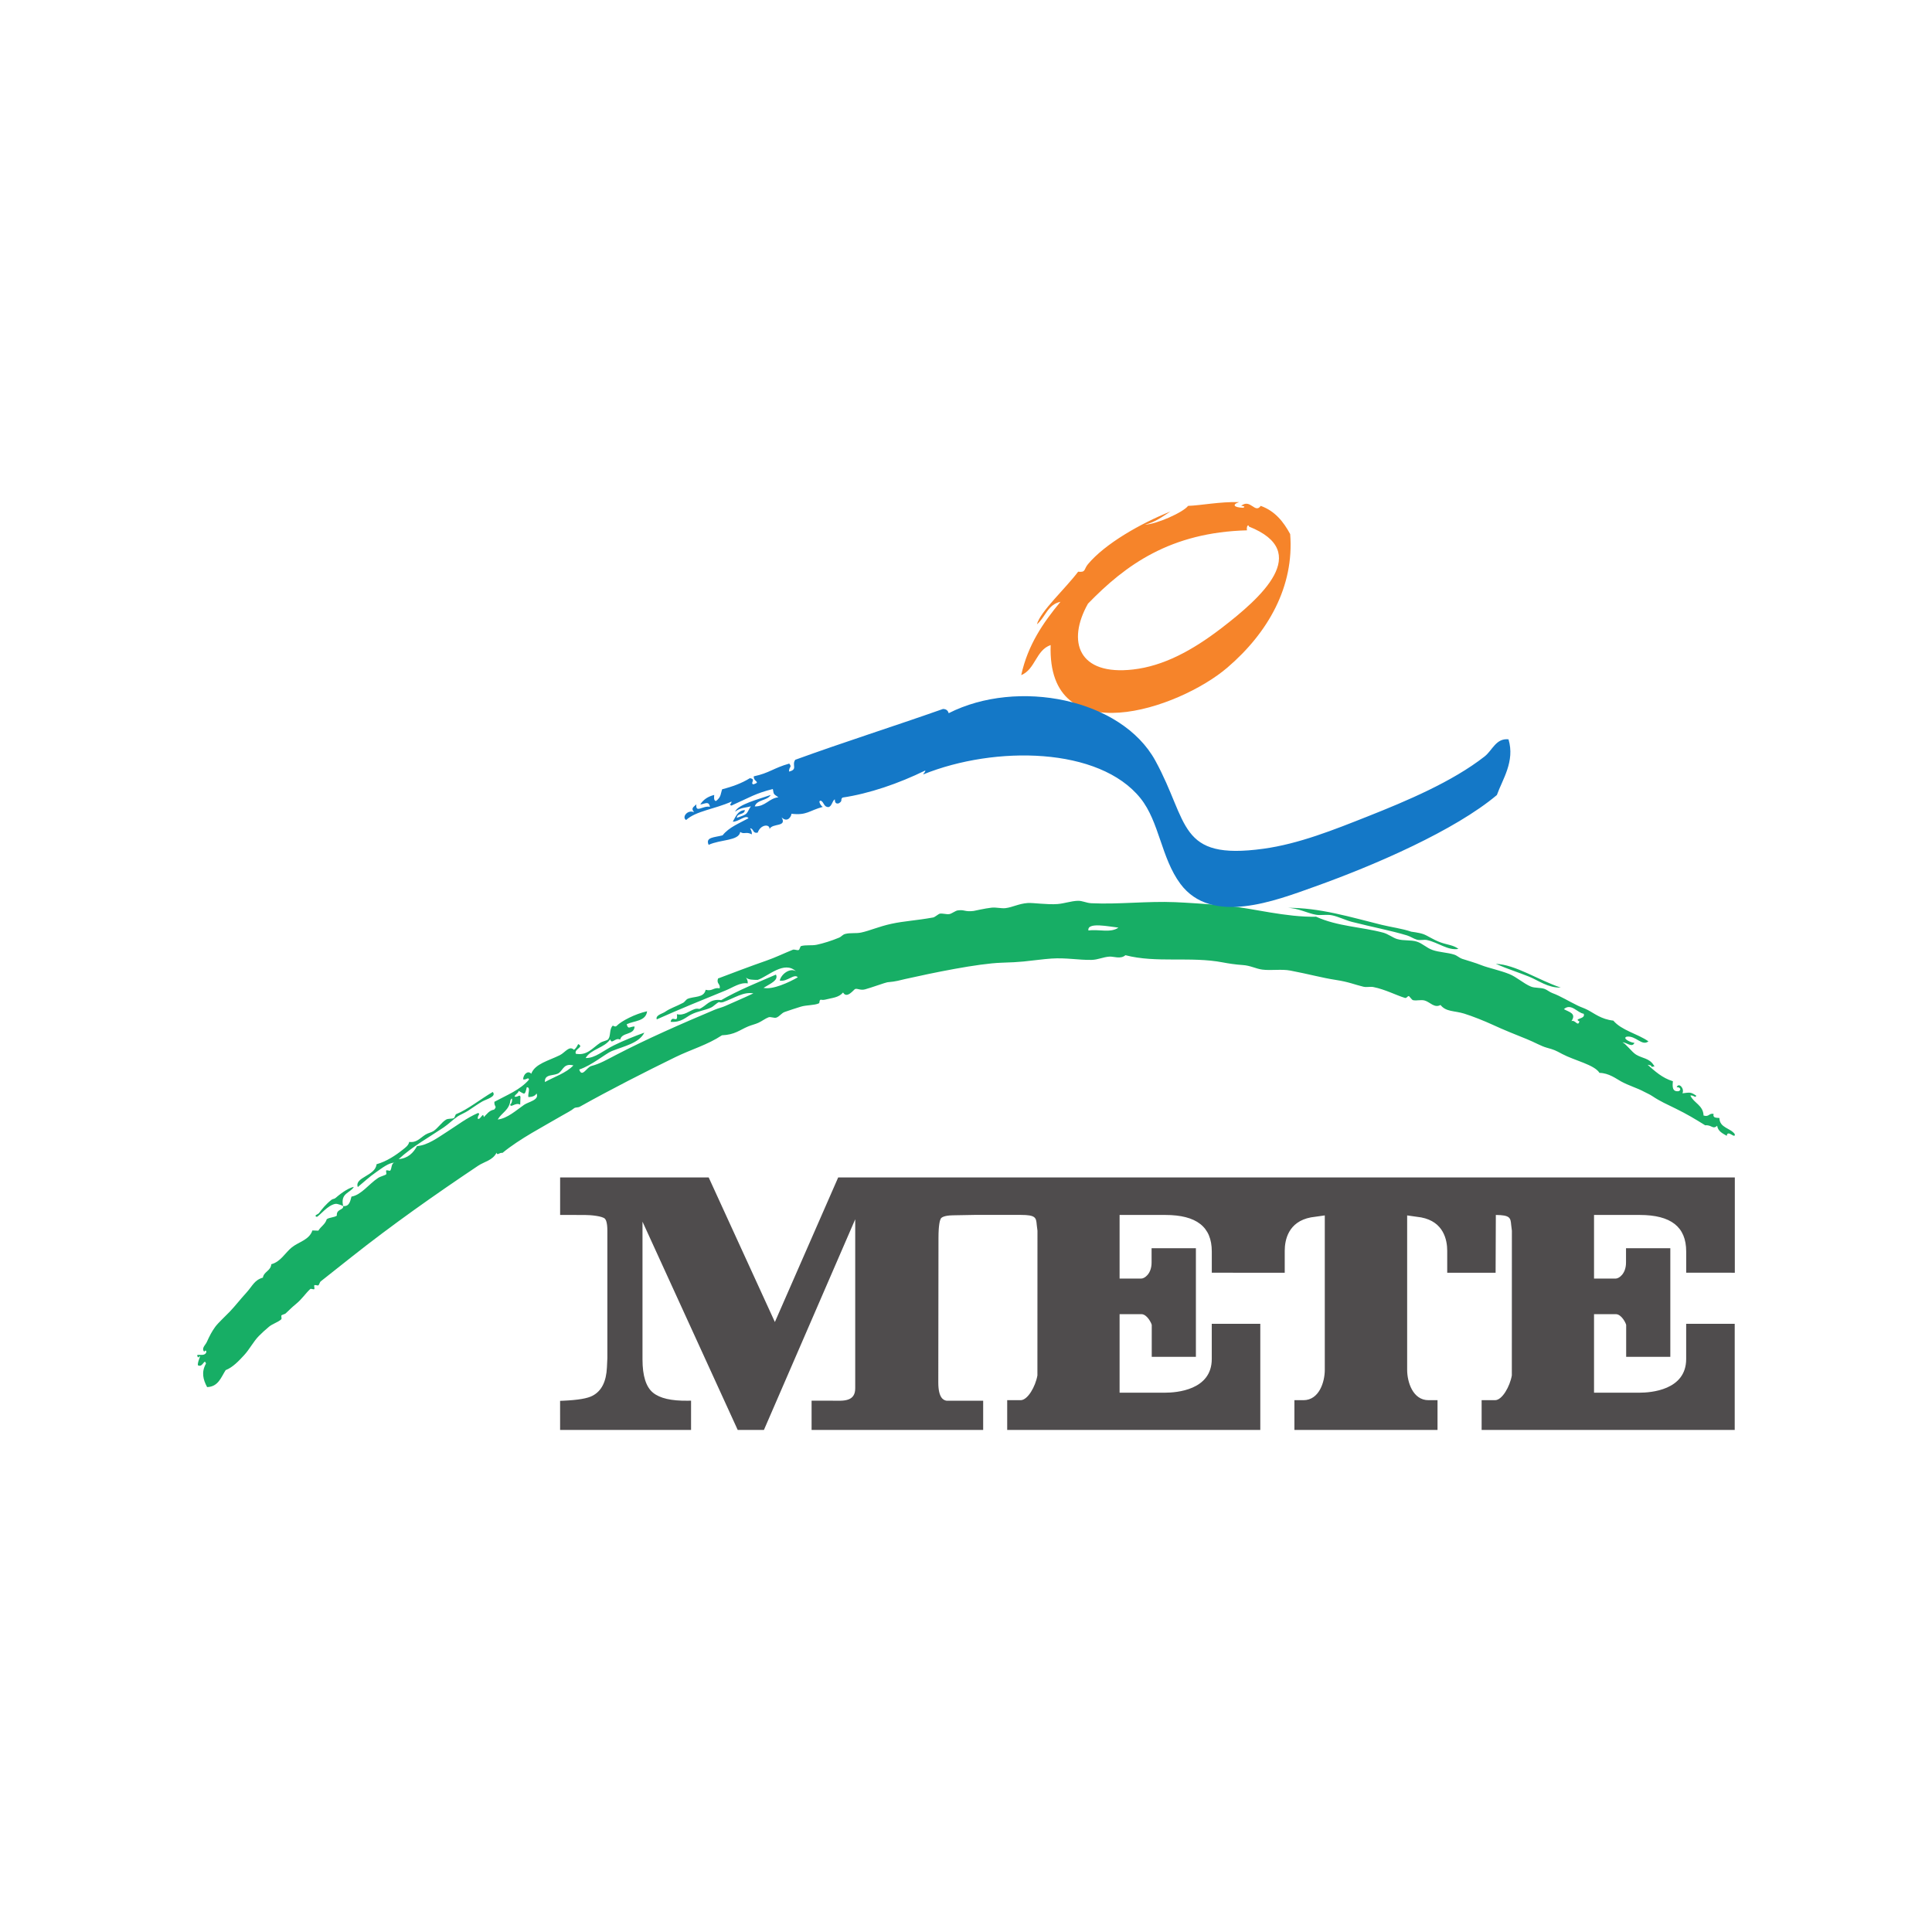
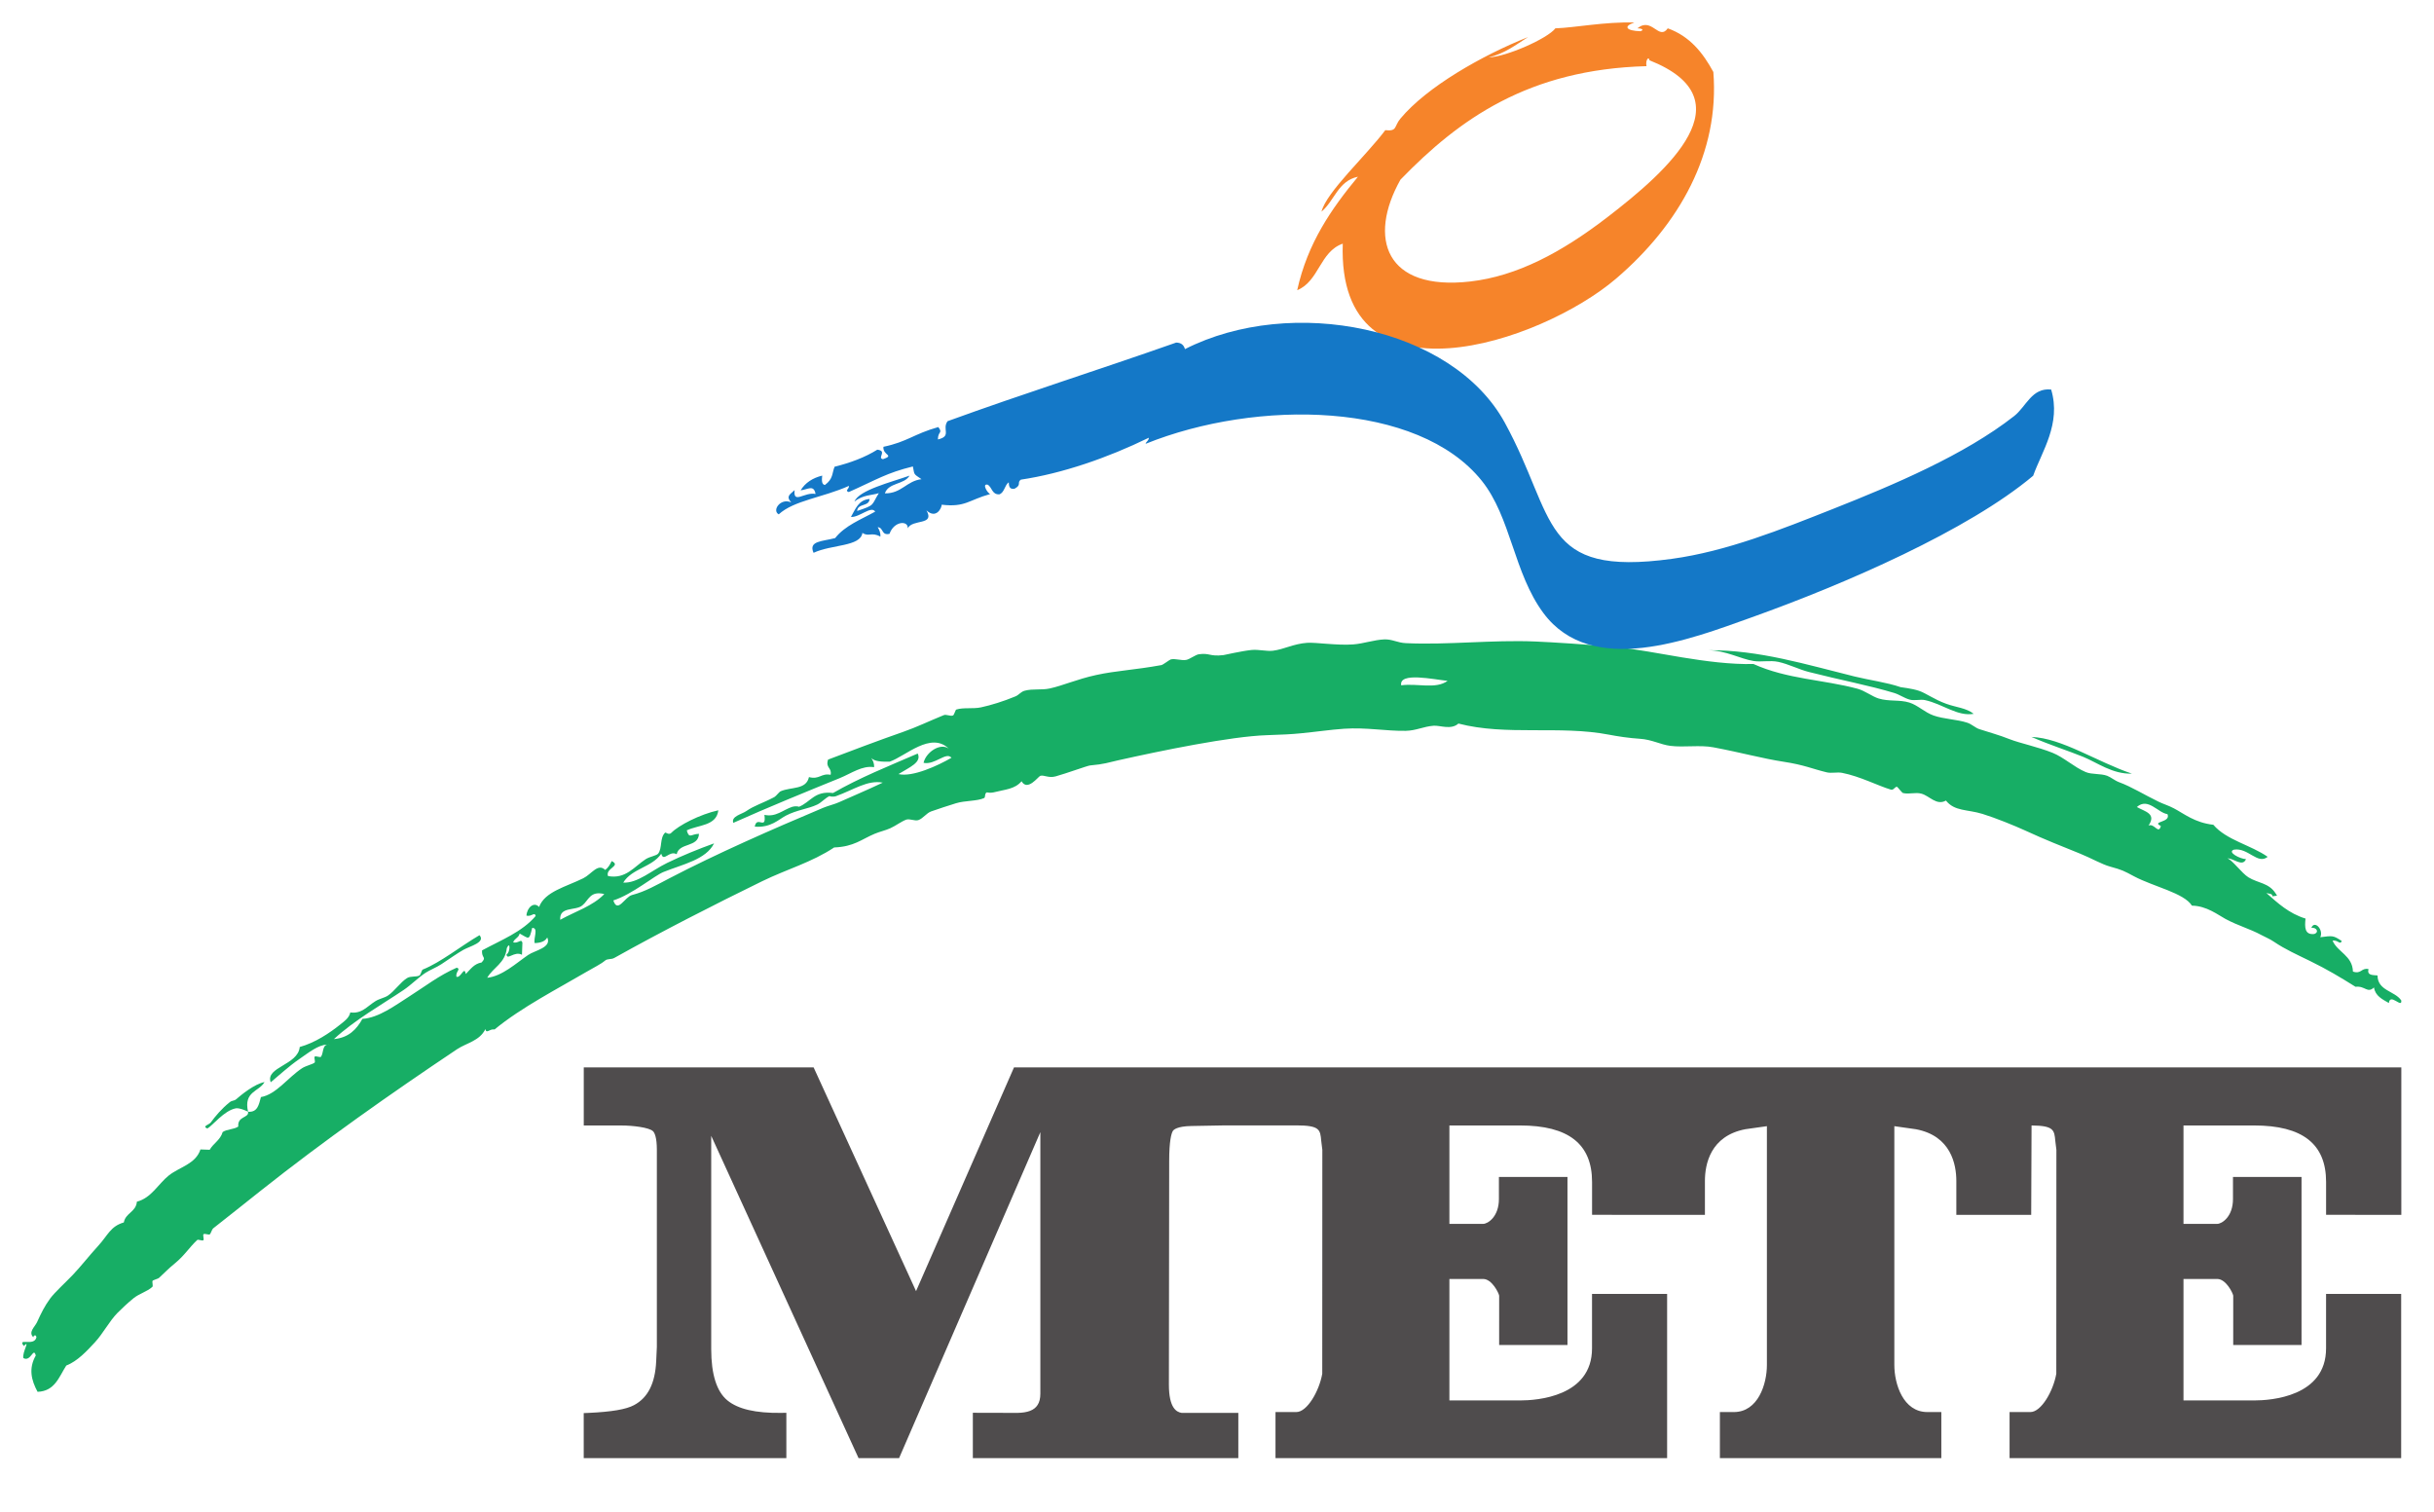
- <svg xmlns="http://www.w3.org/2000/svg" width="210mm" height="210mm" viewBox="0 0 210 210" version="1.1" id="svg1" xml:space="preserve">
+ <svg xmlns="http://www.w3.org/2000/svg" width="170.989mm" height="106.216mm" viewBox="0 0 170.989 106.216" version="1.1" id="svg1" xml:space="preserve">
  <defs id="defs1" />
-   <g id="layer1" transform="translate(-440.0002)" />
-   <g id="g1" transform="matrix(0.2645833,0,0,0.2645833,-220.0001,0)" />
-   <g id="g1-4" transform="matrix(0.2645833,0,0,0.2645833,-2.7679927e-6,0)">
+   <g id="layer1" transform="translate(-459.8738,-52.99628)" />
+   <g id="g1" transform="matrix(0.2645833,0,0,0.2645833,-239.8738,-52.99628)" />
+   <g id="g1-4" transform="matrix(0.2645833,0,0,0.2645833,-19.87361,-52.99628)">
    <g id="g2-5">
      <path id="path2-5" d="m 0,0 c -2.434,-1.537 -4.632,-3.291 -7.865,-4.055 3.523,0.113 11.777,3.771 13.307,5.793 3.904,0.125 9.746,1.324 15.728,1.159 -2.341,-0.787 -1.556,-1.666 1.21,-1.738 0.929,0.307 0.04,0.605 -0.605,0.579 2.876,2.359 4.267,-2.529 6.045,0 4.401,-1.58 7.007,-4.883 9.075,-8.692 1.278,-16.091 -6.762,-30.361 -19.358,-41.141 -14.945,-12.798 -55.606,-26.494 -54.438,6.954 -4.587,-1.596 -4.7,-7.476 -9.076,-9.271 2.072,9.412 6.841,16.238 12.098,22.598 -3.976,-0.826 -4.666,-4.8 -7.257,-6.952 0.982,3.92 8.904,11.144 12.7,16.222 2.456,-0.261 1.688,0.717 3.028,2.32 C -20.152,-9.927 -9.236,-3.681 0,0 m -11.496,-48.674 c 9.298,1.068 18.137,5.773 27.221,12.747 12.258,9.41 28.085,23.508 8.468,31.292 -0.189,0.931 -0.862,-0.046 -0.603,-1.161 -23.531,-0.634 -37.345,-10.578 -48.998,-22.597 -6.535,-11.624 -3.037,-22.227 13.912,-20.281" style="fill:#f6842a;fill-opacity:1;fill-rule:nonzero;stroke:none" transform="matrix(1.333333,0,0,-1.333333,480.8351,210.1395)" />
    </g>
    <g id="g3-1">
      <path id="path3-7" d="M 0,0 C 0,0 -17.816,-40.696 -19.507,-44.553 -21.262,-40.721 -39.904,0 -39.904,0 h -45.771 l -0.001,-11.564 7.553,-0.006 c 2.075,0 5.499,-0.369 6.259,-1.161 0.277,-0.29 0.744,-1.156 0.744,-3.692 v -39.211 l -0.133,-2.876 c -0.206,-4.411 -1.648,-7.273 -4.407,-8.741 -1.57,-0.848 -4.441,-1.335 -9.037,-1.549 l -0.988,-0.039 0.002,-8.965 h 40.35 v 9.024 l -1.049,-0.02 c -5.076,-0.062 -8.572,0.751 -10.69,2.486 -2.14,1.759 -3.224,5.195 -3.224,10.218 v 42.467 c 3.466,-7.581 29.337,-64.175 29.337,-64.175 h 8.076 c 0,0 24.671,56.928 28.129,64.91 v -52.068 c 0,-0.956 -0.186,-1.718 -0.554,-2.264 -0.652,-1.037 -1.962,-1.543 -4.025,-1.574 0,0.003 -8.864,0.022 -8.864,0.022 v -9.026 h 52.866 l 0.002,9.007 H 33.374 c -0.997,0.16 -2.53,0.928 -2.53,5.628 l 0.057,44.512 c 0,4.065 0.439,5.476 0.703,5.954 0.161,0.291 0.852,0.984 3.751,1.032 0.003,0 6.744,0.123 6.744,0.123 h 14.116 c 4.694,-0.008 4.765,-0.847 4.965,-3.089 l 0.219,-1.78 -0.017,-44.587 c -0.602,-3.441 -2.997,-7.63 -5.167,-7.63 h -4.143 v -9.17 h 77.985 v 32.696 H 115.103 V -55.95 c 0,-9.622 -10.969,-10.372 -14.335,-10.372 H 86.703 v 24.192 h 6.723 c 1.745,0 3.101,-2.788 3.186,-3.327 l -0.003,-9.823 h 13.606 v 33.462 H 96.561 v -4.405 c 0,-3.519 -2.215,-4.936 -3.135,-4.936 h -6.723 v 19.595 h 14.059 c 9.653,0 14.349,-3.681 14.349,-11.246 v -6.542 l 8.583,-0.014 h 13.891 v 6.754 c 0,3.276 1.052,8.975 8.076,10.305 0.011,0 2.671,0.377 4.266,0.602 V -59.28 c 0,-3.76 -1.747,-9.354 -6.579,-9.354 h -2.783 v -9.17 h 44.097 v 9.17 h -2.781 c -4.826,0 -6.576,5.594 -6.576,9.354 v 47.575 c 1.449,-0.206 4.308,-0.611 4.308,-0.611 6.985,-1.318 8.037,-7.02 8.037,-10.296 v -6.754 h 14.909 c 0,0 0.062,15.985 0.07,17.802 4.396,-0.043 4.537,-0.876 4.728,-3.073 l 0.217,-1.78 -0.017,-44.587 c -0.602,-3.441 -2.994,-7.63 -5.161,-7.63 h -4.145 v -9.17 h 77.981 v 32.696 H 261.275 V -55.95 c 0,-9.622 -10.967,-10.372 -14.329,-10.372 h -14.062 v 24.192 h 6.72 c 1.747,0 3.104,-2.788 3.185,-3.327 l -0.003,-9.823 h 13.604 v 33.462 h -13.651 v -4.405 c 0,-3.519 -2.215,-4.936 -3.135,-4.936 h -6.72 v 19.595 h 14.05 c 9.667,0 14.347,-3.681 14.347,-11.246 v -6.545 l 14.982,-0.009 V 0 Z" style="fill:#4f4c4d;fill-opacity:1;fill-rule:nonzero;stroke:none" transform="matrix(1.333333,0,0,-1.333333,344.3444,483.7077)" />
    </g>
    <g id="g4-1">
      <path id="path4-1" d="M 0,0 C 6.033,-0.205 13.101,-4.991 20.003,-7.305 16.147,-7.44 13.118,-5.112 10.301,-3.961 7.184,-2.694 3.895,-1.686 0,0 m -339.337,-61.265 c 0.22,0 0.434,-0.029 0.642,-0.082 -0.258,0.079 -0.468,0.101 -0.642,0.082 m 386.116,30.179 c 2.276,-1.991 4.464,-4.058 7.797,-5.082 -0.183,-1.717 -0.192,-3.281 1.732,-3.07 1.051,0.353 0.432,1.37 -0.57,1.223 0.611,1.608 2.483,-0.366 1.776,-1.866 2.391,0.292 2.54,0.412 4.266,-0.747 -0.291,-0.883 -0.769,0.264 -1.829,0.063 1.051,-2.336 3.962,-2.967 4.067,-6.16 1.715,-0.557 1.626,0.795 3.098,0.502 -0.339,-1.279 0.827,-1.182 1.795,-1.27 0.028,-3.077 3.433,-3.061 4.728,-4.974 0.205,-1.699 -2.234,1.581 -2.469,-0.519 -1.301,0.754 -2.712,1.398 -2.961,3.109 -1.334,-1.268 -1.743,0.36 -3.677,0.127 -3.092,1.929 -5.587,3.432 -9.031,5.12 -2.698,1.324 -4.943,2.312 -7.231,3.857 -0.816,0.558 -1.683,0.892 -2.41,1.29 -2.46,1.332 -4.67,1.86 -7.251,3.256 -1.405,0.758 -3.748,2.606 -6.658,2.634 -1.522,2.507 -7.732,3.823 -11.459,5.808 -2.202,1.172 -2.371,1.285 -4.84,1.97 -1.666,0.459 -3.702,1.659 -6.05,2.611 -3.732,1.512 -6.816,2.708 -10.884,4.583 -1.991,0.916 -5.888,2.503 -8.476,3.298 -3.025,0.928 -5.541,0.48 -7.274,2.655 -1.876,-1.062 -3.27,0.935 -4.867,1.368 -1.231,0.34 -2.371,-0.158 -3.677,0.127 -0.201,0.045 -1.114,1.239 -1.186,1.245 -0.464,0.049 -0.667,-0.736 -1.242,-0.56 -2.578,0.772 -6.117,2.635 -9.705,3.34 -0.985,0.19 -2.096,-0.132 -3.07,0.103 -2.818,0.675 -4.45,1.475 -8.525,2.096 -4.275,0.655 -8.313,1.8 -14.016,2.882 -2.696,0.514 -5.883,-0.051 -8.585,0.294 -1.982,0.248 -3.674,1.258 -6.087,1.41 -2.149,0.138 -4.426,0.484 -6.108,0.81 -9.886,1.903 -20.495,-0.264 -30.014,2.221 -1.445,-1.317 -3.65,-0.341 -4.927,-0.434 -2.048,-0.152 -3.48,-0.976 -5.567,-1.015 -3.932,-0.068 -7.834,0.717 -12.265,0.416 -2.734,-0.186 -5.48,-0.605 -8.628,-0.909 -1.918,-0.189 -3.534,-0.267 -6.769,-0.374 -7.222,-0.234 -21.142,-3.108 -29.651,-5.015 -1.879,-0.418 -2.662,-0.758 -5.562,-1.014 -0.484,-0.045 -4.847,-1.628 -6.834,-2.173 -1.426,-0.397 -2.348,0.345 -3.067,0.104 -0.407,-0.143 -2.54,-3.149 -3.722,-1.078 -1.382,-1.612 -3.242,-1.609 -5.606,-2.22 -0.518,-0.129 -1.432,-0.025 -1.227,0.04 -0.655,-0.206 -0.25,-1 -0.657,-1.18 -1.419,-0.626 -3.808,-0.472 -5.561,-1.017 -1.505,-0.47 -3.555,-1.124 -4.974,-1.636 -0.915,-0.332 -1.594,-1.395 -2.516,-1.718 -0.711,-0.252 -1.75,0.349 -2.454,0.078 -0.967,-0.364 -2.043,-1.202 -3.131,-1.696 -0.946,-0.431 -2.125,-0.686 -3.11,-1.101 -2.637,-1.104 -4.118,-2.58 -8.081,-2.732 -4.503,-2.984 -9.351,-4.293 -14.364,-6.736 -9.197,-4.49 -20.1,-10.043 -29.409,-15.258 -0.65,-0.368 -1.336,-0.095 -1.861,-0.541 -0.839,-0.714 -2.139,-1.322 -3.766,-2.278 -5.409,-3.187 -12.938,-7.055 -18.218,-11.424 -1.044,0.163 -1.625,-0.971 -1.839,0.062 -1.14,-2.361 -3.797,-2.764 -5.671,-4.023 -13.263,-8.881 -26.449,-18.158 -39.083,-28.169 -3.129,-2.482 -6.107,-4.867 -9.48,-7.509 -0.181,-0.138 -0.49,-1.113 -0.657,-1.178 -0.29,-0.118 -0.979,0.22 -1.225,0.042 -0.214,-0.157 0.154,-1.026 -0.044,-1.2 -0.211,-0.197 -1.02,0.228 -1.227,0.039 -1.634,-1.532 -2.481,-3.044 -4.465,-4.667 -1.389,-1.138 -1.704,-1.554 -3.174,-2.904 -0.149,-0.129 -1.181,-0.423 -1.249,-0.558 -0.124,-0.24 0.153,-1.025 -0.043,-1.203 -1.031,-0.938 -2.624,-1.344 -3.767,-2.276 -1.074,-0.879 -2.306,-2.023 -3.174,-2.901 -1.654,-1.691 -2.851,-4.082 -4.509,-5.873 -1.539,-1.66 -3.439,-3.741 -5.692,-4.618 -1.438,-2.233 -2.263,-5.114 -5.714,-5.227 -1.265,2.346 -1.814,4.659 -0.356,7.231 -0.468,1.799 -0.966,-1.358 -2.472,-0.514 -0.265,1.192 1.473,3.789 0.086,2.412 -1.365,1.746 2.066,-0.191 2.517,1.718 -0.093,0.682 -0.603,0.352 -0.614,0.02 -1.067,1.011 0.295,2.057 0.723,2.98 0.93,2.029 1.51,3.195 2.626,4.736 0.902,1.225 3.019,3.149 4.465,4.656 1.611,1.681 3.209,3.764 5.122,5.856 1.899,2.063 2.398,3.857 5.08,4.635 0.351,1.92 2.411,2.041 2.603,4.131 2.888,0.747 4.256,3.541 6.329,5.2 2.127,1.707 5.382,2.28 6.326,5.203 l 1.841,-0.064 c 0.743,1.301 2.123,1.929 2.582,3.528 0.83,0.582 2.281,0.511 3.11,1.097 -0.198,2.124 2.187,1.667 1.947,2.946 -0.008,0.048 -1.687,0.817 -2.429,0.682 -2.339,-0.432 -4.637,-3.451 -5.672,-4.02 -1.142,0.442 0.369,0.788 0.657,1.178 0.876,1.206 2.174,2.778 3.829,4.088 0.431,0.337 0.866,0.222 1.248,0.56 0.938,0.817 3.63,3.05 5.65,3.421 -1.111,-1.954 -4.205,-1.822 -3.283,-5.909 1.927,-0.158 2.162,1.47 2.563,2.921 3.029,0.513 5.372,3.89 8.188,5.743 0.764,0.503 2.11,0.781 2.497,1.119 0.212,0.186 -0.167,1.012 0.043,1.206 0.187,0.169 1.073,-0.236 1.227,-0.045 0.505,0.641 0.268,2.305 1.284,2.426 -1.79,0.008 -3.864,-1.696 -5.599,-2.882 -2.028,-1.386 -4.092,-3.291 -5.694,-4.621 -1.106,3.049 5.453,3.407 5.781,7.028 3.07,0.852 5.921,2.75 8.144,4.537 0.763,0.613 1.699,1.252 1.927,2.345 2.277,-0.309 3.279,1.155 4.995,2.237 0.808,0.51 1.794,0.653 2.494,1.116 1.335,0.895 2.49,2.664 3.809,3.487 0.727,0.453 1.837,0.174 2.475,0.516 0.253,0.137 0.442,1.095 0.657,1.182 3.623,1.459 7.486,4.615 11.298,6.843 1.274,-1.42 -1.929,-2.202 -3.175,-2.9 -1.237,-0.7 -2.551,-1.634 -4.401,-2.864 -0.985,-0.652 -2.35,-1.189 -3.131,-1.701 -1.53,-1.002 -2.897,-2.435 -4.423,-3.46 -4.439,-2.991 -9.651,-5.894 -13.86,-9.766 2.916,0.263 4.504,1.922 5.671,4.023 3.292,0.229 6.51,2.679 9.373,4.497 3.105,1.977 5.904,4.169 9.415,5.701 0.902,-0.29 -0.269,-0.764 -0.065,-1.804 0.873,-0.349 1.581,2.295 1.862,0.539 0.916,0.911 1.619,2.04 3.152,2.302 1.067,1.16 -0.028,0.765 0.087,2.405 3.782,2.055 7.986,3.668 10.684,6.86 -0.233,0.904 -0.791,-0.206 -1.838,0.064 0.098,1.621 1.506,2.845 2.516,1.723 1.122,3.065 5.353,4.009 8.804,5.721 1.644,0.814 2.896,3.069 4.358,1.656 0.588,0.424 0.967,1.063 1.291,1.765 1.994,-0.972 -1.328,-1.43 -0.722,-2.986 3.519,-0.65 5.197,1.862 7.49,3.357 0.823,0.538 2.17,0.695 2.496,1.122 0.843,1.102 0.283,3.121 1.376,4.163 0.124,0.12 0.739,-0.544 1.228,-0.042 1.45,1.493 5.69,3.684 9.372,4.498 -0.375,-3.142 -3.981,-2.884 -6.284,-4 0.471,-1.766 0.895,-0.709 2.432,-0.687 -0.126,-2.777 -3.937,-1.68 -4.443,-4.06 -1.497,0.834 -2.61,-1.675 -3.068,0.103 -1.799,-2.685 -5.893,-2.957 -7.576,-5.762 2.882,-0.123 5.539,2.351 8.738,3.92 2.992,1.463 6.309,2.797 9.351,3.897 -1.608,-3.228 -6.152,-4.132 -10.03,-5.682 -1.903,-0.759 -6.164,-4.433 -10.028,-5.678 0.864,-2.657 2.276,0.702 3.722,1.076 2.659,0.69 4.9,2.009 7.491,3.354 9.31,4.849 20.205,9.649 30.591,14.018 0.983,0.409 2.242,0.702 3.11,1.095 2.284,1.032 5.511,2.38 8.736,3.913 -3.025,0.577 -5.78,-1.426 -9.307,-2.693 -0.539,-0.191 -1.462,-0.056 -1.226,0.048 -0.857,-0.354 -1.637,-1.304 -2.519,-1.726 -1.845,-0.877 -3.979,-1.037 -6.22,-2.192 -1.458,-0.755 -3.003,-2.46 -6.219,-2.2 0.426,2.308 2.347,-0.854 1.928,2.344 2.313,-0.499 3.651,0.991 5.583,1.617 0.509,0.161 1.486,0.064 1.225,-0.041 2.43,0.973 3.118,3.256 6.857,2.775 5.231,3.028 11.108,5.372 16.86,7.86 0.852,-1.756 -1.641,-2.733 -3.831,-4.09 2.815,-0.658 7.878,1.695 10.555,3.251 -1.059,1.281 -3.287,-1.491 -5.561,-1.01 0.465,2.085 3.291,4.045 5.014,2.839 -3.597,3.441 -8.601,-1.519 -11.761,-2.61 -1.515,-0.026 -2.958,0.01 -3.658,0.722 0.308,-0.494 0.605,-0.993 0.548,-1.819 -2.343,0.39 -4.504,-1.23 -6.832,-2.177 -6.609,-2.682 -14.452,-5.887 -21.198,-8.909 -0.479,1.296 1.69,1.729 2.54,2.316 1.716,1.183 3.178,1.529 5.629,2.817 0.367,0.197 0.946,1.027 1.269,1.162 2.077,0.905 5.078,0.252 5.628,2.82 2.11,-0.552 2.389,0.819 4.314,0.457 0.303,1.442 -1.074,1.346 -0.505,3.028 3.832,1.459 10.16,3.855 14.935,5.513 2.734,0.951 5.116,2.124 8.099,3.337 0.519,0.208 1.333,-0.278 1.842,-0.062 0.242,0.102 0.475,1.123 0.658,1.179 1.456,0.459 3.309,0.088 4.927,0.437 1.959,0.422 4.491,1.198 6.834,2.178 0.758,0.315 1.045,0.917 1.882,1.139 1.599,0.425 3.327,0.088 4.926,0.434 2.71,0.585 5.417,1.846 9.31,2.693 3.944,0.864 7.627,0.996 12.966,1.97 0.331,0.059 1.646,1.091 1.883,1.139 0.976,0.192 2.084,-0.281 3.066,-0.104 0.668,0.121 1.844,1.03 2.498,1.12 2.207,0.304 2.122,-0.495 4.904,-0.166 0.217,0.023 3.591,0.811 5.563,1.016 1.458,0.149 3.044,-0.304 4.289,-0.146 2.195,0.27 4.083,1.379 6.813,1.576 1.712,0.118 6.022,-0.563 9.201,-0.316 2.072,0.161 4.163,0.918 6.175,0.997 1.559,0.059 2.592,-0.667 4.273,-0.746 8.275,-0.4 17.238,0.689 25.8,0.326 3.291,-0.14 10.209,-0.557 16.537,-1.165 7.012,-0.672 17.737,-3.529 26.9,-3.317 6.697,-3.031 13.936,-3.104 20.7,-4.92 1.452,-0.388 2.976,-1.573 4.227,-1.95 2.099,-0.633 4.138,-0.194 6.113,-0.807 1.687,-0.527 3.002,-1.928 4.819,-2.575 2.039,-0.723 4.67,-0.763 6.701,-1.433 0.907,-0.292 1.59,-1.01 2.411,-1.283 2.082,-0.689 3.804,-1.114 6.068,-2.012 1.95,-0.771 5.593,-1.528 8.505,-2.696 2.258,-0.913 4.335,-2.883 6.612,-3.84 1.242,-0.519 2.971,-0.26 4.272,-0.743 0.773,-0.292 1.483,-0.948 2.408,-1.288 2.457,-0.902 4.914,-2.46 7.843,-3.877 0.968,-0.467 1.959,-0.751 3.021,-1.31 2.045,-1.065 4.138,-2.862 7.873,-3.278 2.587,-3.055 7.461,-4.026 10.82,-6.385 -2.015,-1.615 -3.874,1.867 -6.706,1.432 -1.489,-0.484 1.269,-1.876 2.388,-1.887 -0.679,-1.67 -2.601,0.256 -3.677,0.127 0.948,-0.286 2.83,-2.93 4.163,-3.753 1.922,-1.184 4.05,-1.077 5.41,-3.195 0.43,-0.664 0.407,-0.39 -0.63,-0.583 0.003,0.586 -0.741,0.496 -1.208,0.646 M -125.507,10.28 c 3.244,0.453 6.836,-0.842 9.243,0.889 -2.725,0.27 -9.738,1.824 -9.243,-0.889 M 23.315,-17.648 c 1.163,0.537 1.985,-1.869 2.451,-0.082 -1.99,0.965 2.079,0.636 1.314,2.362 -1.881,0.241 -3.874,3.395 -6.093,1.414 1.649,-0.937 3.94,-1.284 2.328,-3.694 m -311.889,-15.9 c -1.311,-1.123 -4.61,-0.146 -4.402,-2.862 2.978,1.655 6.495,2.738 8.78,5.122 -2.861,0.72 -3.132,-1.282 -4.378,-2.26 m -18.939,-14.41 c 2.993,0.331 5.674,2.837 8.147,4.542 1.348,0.925 4.758,1.457 3.808,3.483 -0.431,-0.797 -1.352,-1.075 -2.497,-1.119 -0.303,0.881 0.829,3.082 -0.505,3.025 -0.635,-2.658 -0.628,-2.107 -2.494,-1.121 -0.179,-0.853 -1.048,-0.975 -1.293,-1.76 1.045,-0.276 1.603,0.835 1.841,-0.065 l -0.087,-2.406 c -1.494,0.837 -3.024,-1.243 -3.069,0.107 0.72,0.207 0.815,2.897 0.046,1.2 -0.313,-3 -2.712,-3.805 -3.897,-5.886 M -64.379,17.27 c 10.116,0.079 19.625,-2.879 29.199,-5.24 2.955,-0.729 6.333,-1.151 9.134,-2.116 0.1,-0.037 2.225,-0.242 3.657,-0.729 1.397,-0.47 2.983,-1.708 5.434,-2.589 1.994,-0.72 3.958,-0.81 5.452,-1.992 -3.261,-0.563 -6.155,1.972 -9.724,2.738 -0.907,0.197 -2.074,-0.186 -3.064,0.104 -1.071,0.312 -1.998,0.993 -3.027,1.306 -4.916,1.497 -10.809,2.6 -17.038,4.193 -1.912,0.487 -4.058,1.584 -6.078,2.009 -1.626,0.346 -3.368,-0.076 -4.901,0.169 -2.665,0.425 -5.469,2.091 -9.044,2.147" style="fill:#17ae65;fill-opacity:1;fill-rule:nonzero;stroke:none" transform="matrix(1.333333,0,0,-1.333333,614.4927,395.9703)" />
    </g>
    <g id="g5-5">
      <path id="path5-2" d="M 0,0 C -0.35,1.948 -1.572,0.862 -2.975,0.725 -2.038,2.248 -0.572,3.19 1.323,3.657 1.242,2.784 1.166,1.915 1.861,1.785 3.535,3.038 3.238,4.033 3.784,5.42 c 3.15,0.789 6.044,1.859 8.514,3.4 2.079,-0.255 -0.109,-1.667 1.134,-1.893 2.39,0.836 -0.087,0.729 0.084,2.466 4.787,1 6.053,2.56 10.93,3.93 0.957,-1.262 -0.079,-0.782 -0.082,-2.467 2.832,0.666 0.759,2.011 1.923,3.636 15.215,5.529 30.089,10.218 45.52,15.654 1.027,-0.01 1.536,-0.516 1.756,-1.299 21.224,10.775 53.223,4.475 63.683,-14.639 10.412,-19.021 6.81,-30.753 33.274,-27.128 10.907,1.491 21.744,5.845 32.134,9.959 11.935,4.728 26.081,10.684 36.015,18.465 2.434,1.905 3.52,5.701 7.381,5.291 2.046,-6.823 -1.88,-12.363 -3.58,-17.163 -12.91,-10.859 -37.382,-21.533 -56.149,-28.236 -12.171,-4.348 -31.768,-12.016 -41.364,0.869 -5.941,7.981 -6.453,19.088 -12.3,26.376 -12.678,15.799 -44.751,16.28 -66.933,7.346 0.133,0.496 0.622,0.593 0.642,1.212 C 58.133,7.176 49.079,4.067 40.887,2.854 40.042,2.264 41.108,1.827 39.626,1.045 38.599,0.856 38.511,1.567 38.47,2.322 37.638,1.748 37.624,0.271 36.588,-0.08 c -1.505,-0.052 -1.407,1.434 -2.333,1.936 -1.21,0.232 0.062,-1.786 0.536,-1.871 -4.338,-1.19 -4.937,-2.675 -9.669,-2.123 -0.005,-0.668 -1.117,-2.921 -3.038,-1.127 1.745,-3.062 -2.793,-1.677 -3.721,-3.571 0.119,1.601 -2.74,1.474 -3.635,-1.103 -1.651,-0.391 -1.166,1.269 -2.354,1.32 0.298,-0.507 0.59,-1.025 0.536,-1.872 -1.795,0.985 -2.338,-0.118 -3.575,0.746 -0.395,-2.778 -6.106,-2.274 -9.733,-3.974 -1.063,2.398 1.706,2.249 4.3,2.933 1.974,2.513 5.155,3.693 7.976,5.273 -0.791,1.239 -3.14,-1.187 -4.835,-1.062 0.907,1.558 1.522,3.437 3.72,3.572 -0.11,-1.584 -2.369,-0.8 -2.48,-2.383 3.673,1.231 2.763,1.069 4.319,3.55 C 11.284,-0.283 9.46,-0.125 7.747,-1.514 8.599,0.753 15.058,2.35 18.719,3.648 17.662,1.831 14.53,2.303 13.802,0.122 17.132,0.07 18.126,2.599 21.094,2.945 19.442,4.067 19.73,3.76 19.381,5.478 14.088,4.173 12.253,2.894 6.612,0.379 5.75,0.685 6.691,0.919 6.653,1.613 1.368,-0.747 -4.28,-1.269 -7.336,-4.059 c -1.414,0.788 0.402,3.336 2.482,2.38 -1.162,1.3 -0.104,1.649 0.682,2.446 C -4.493,-2.122 -2.189,0.459 0,0" style="fill:#1478c7;fill-opacity:1;fill-rule:nonzero;stroke:none" transform="matrix(1.333333,0,0,-1.333333,291.6527,331.4555)" />
    </g>
  </g>
</svg>
